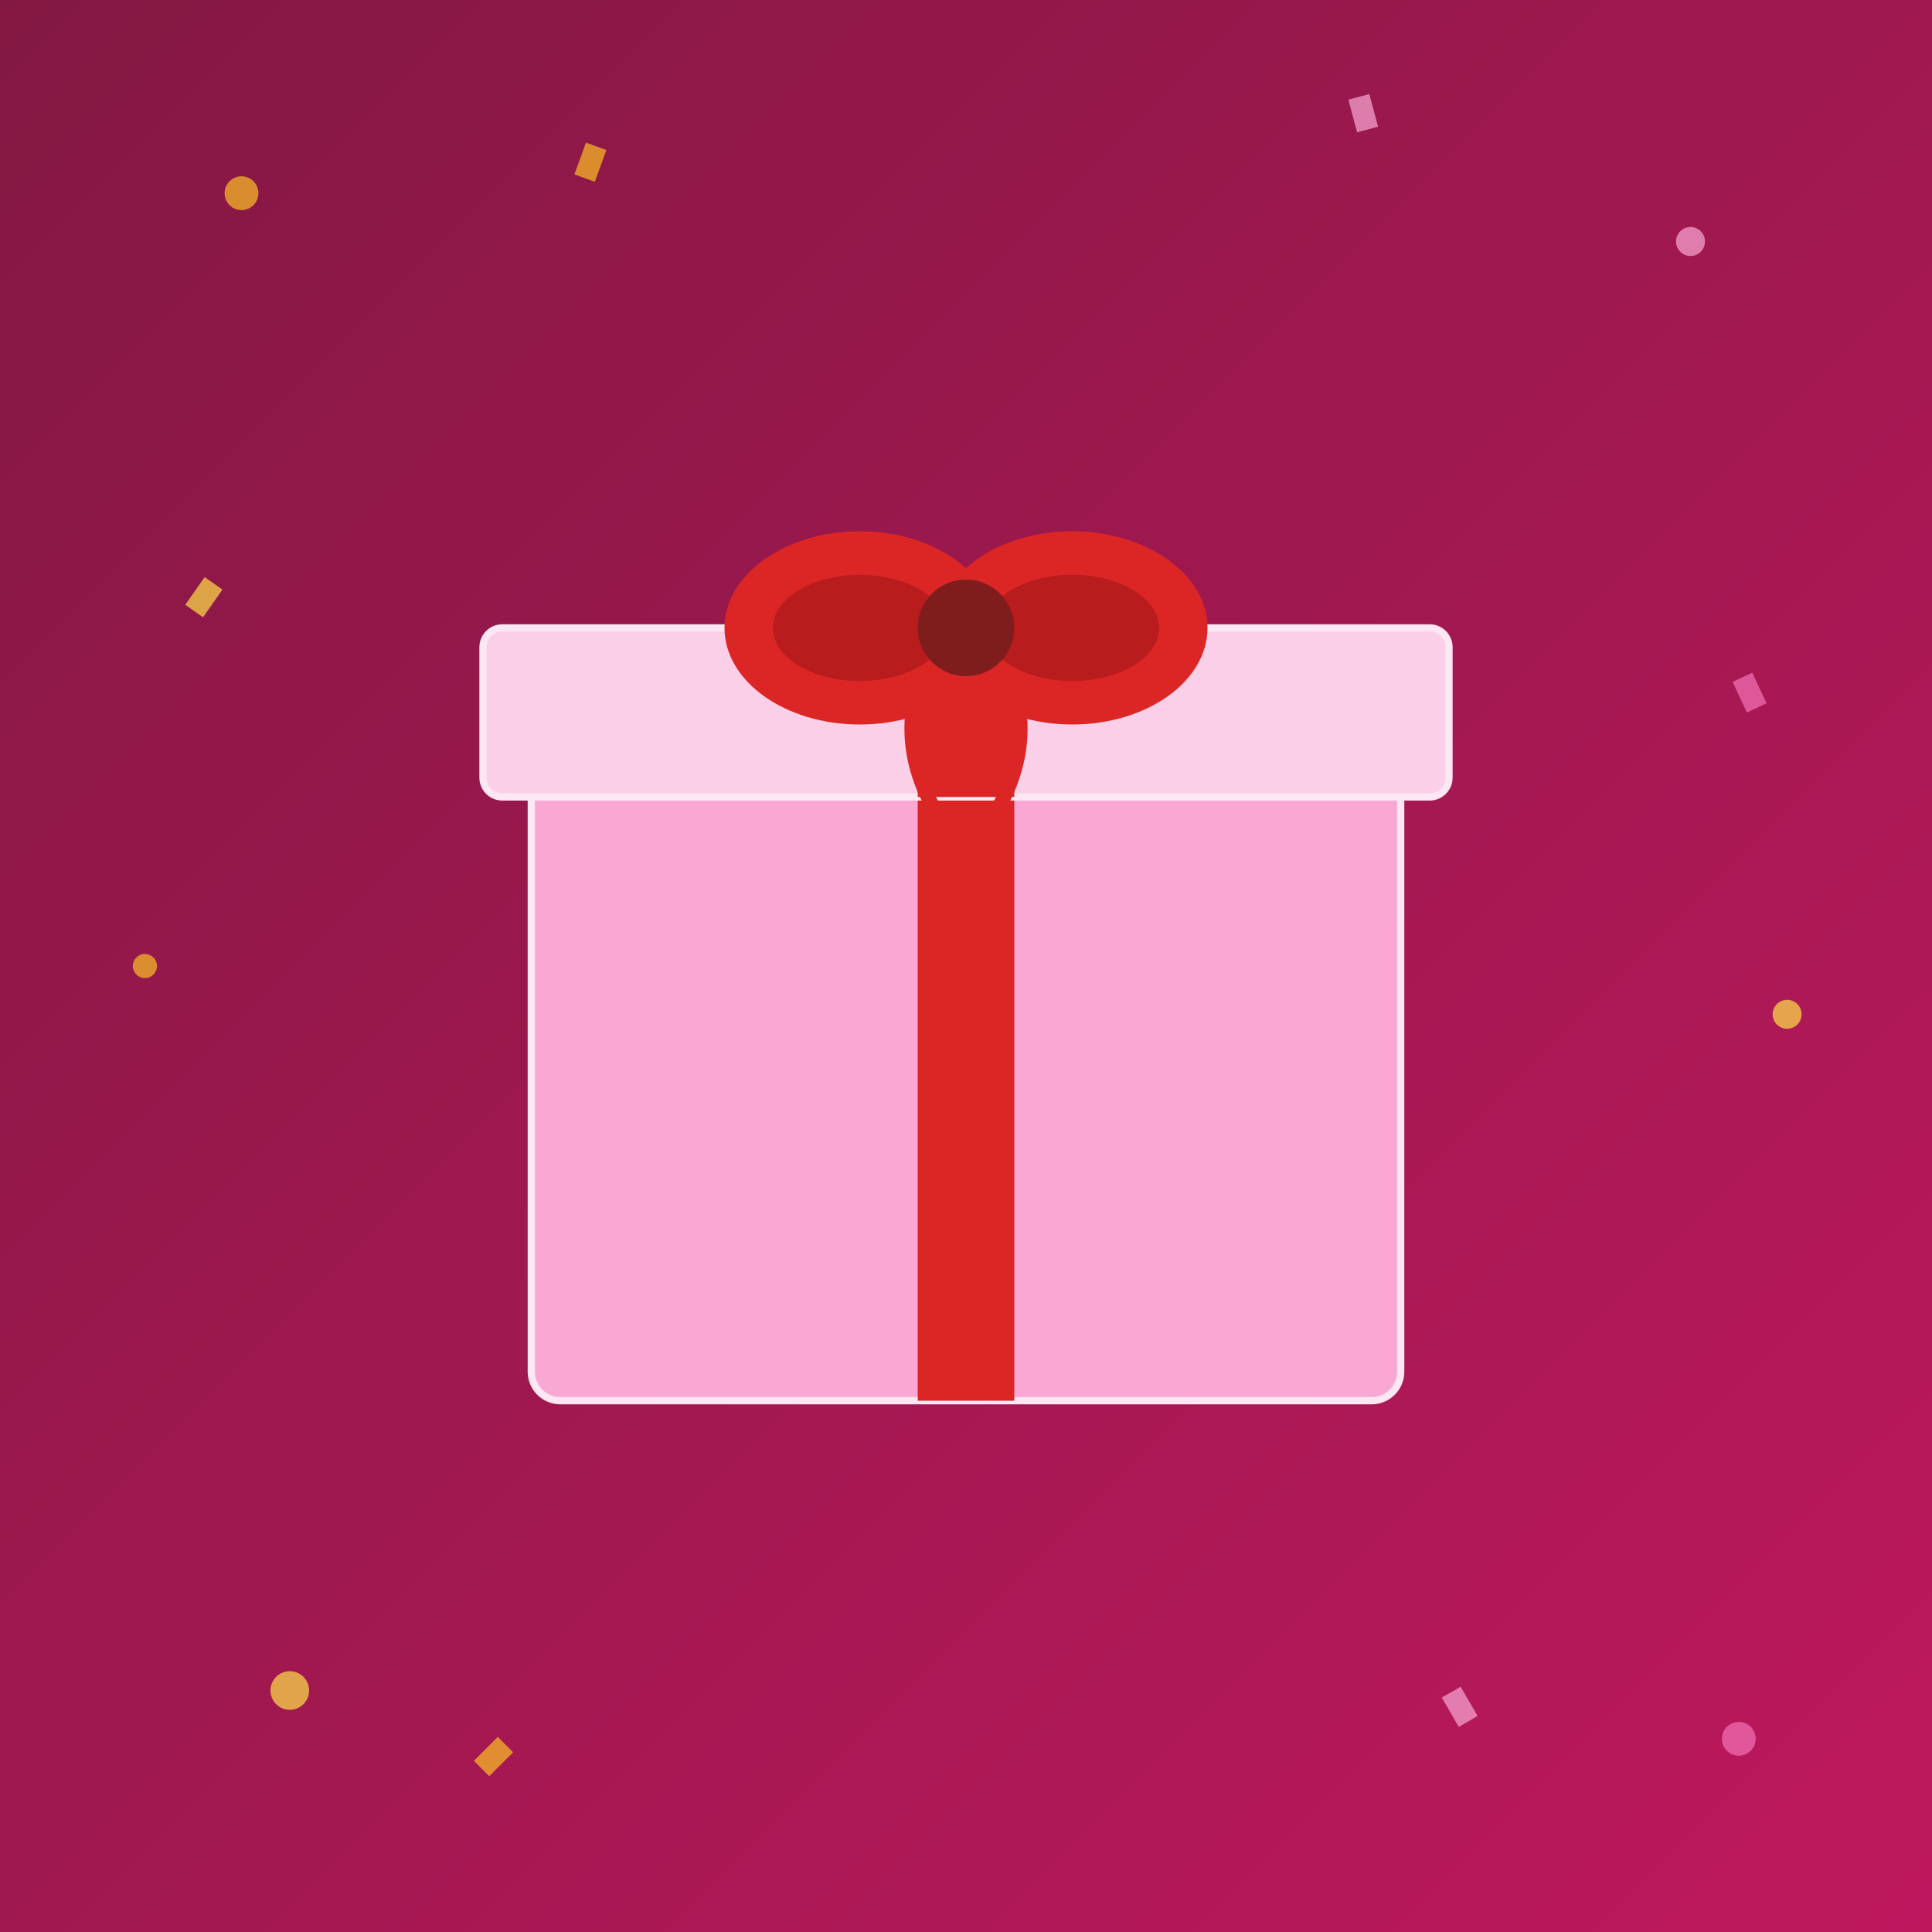
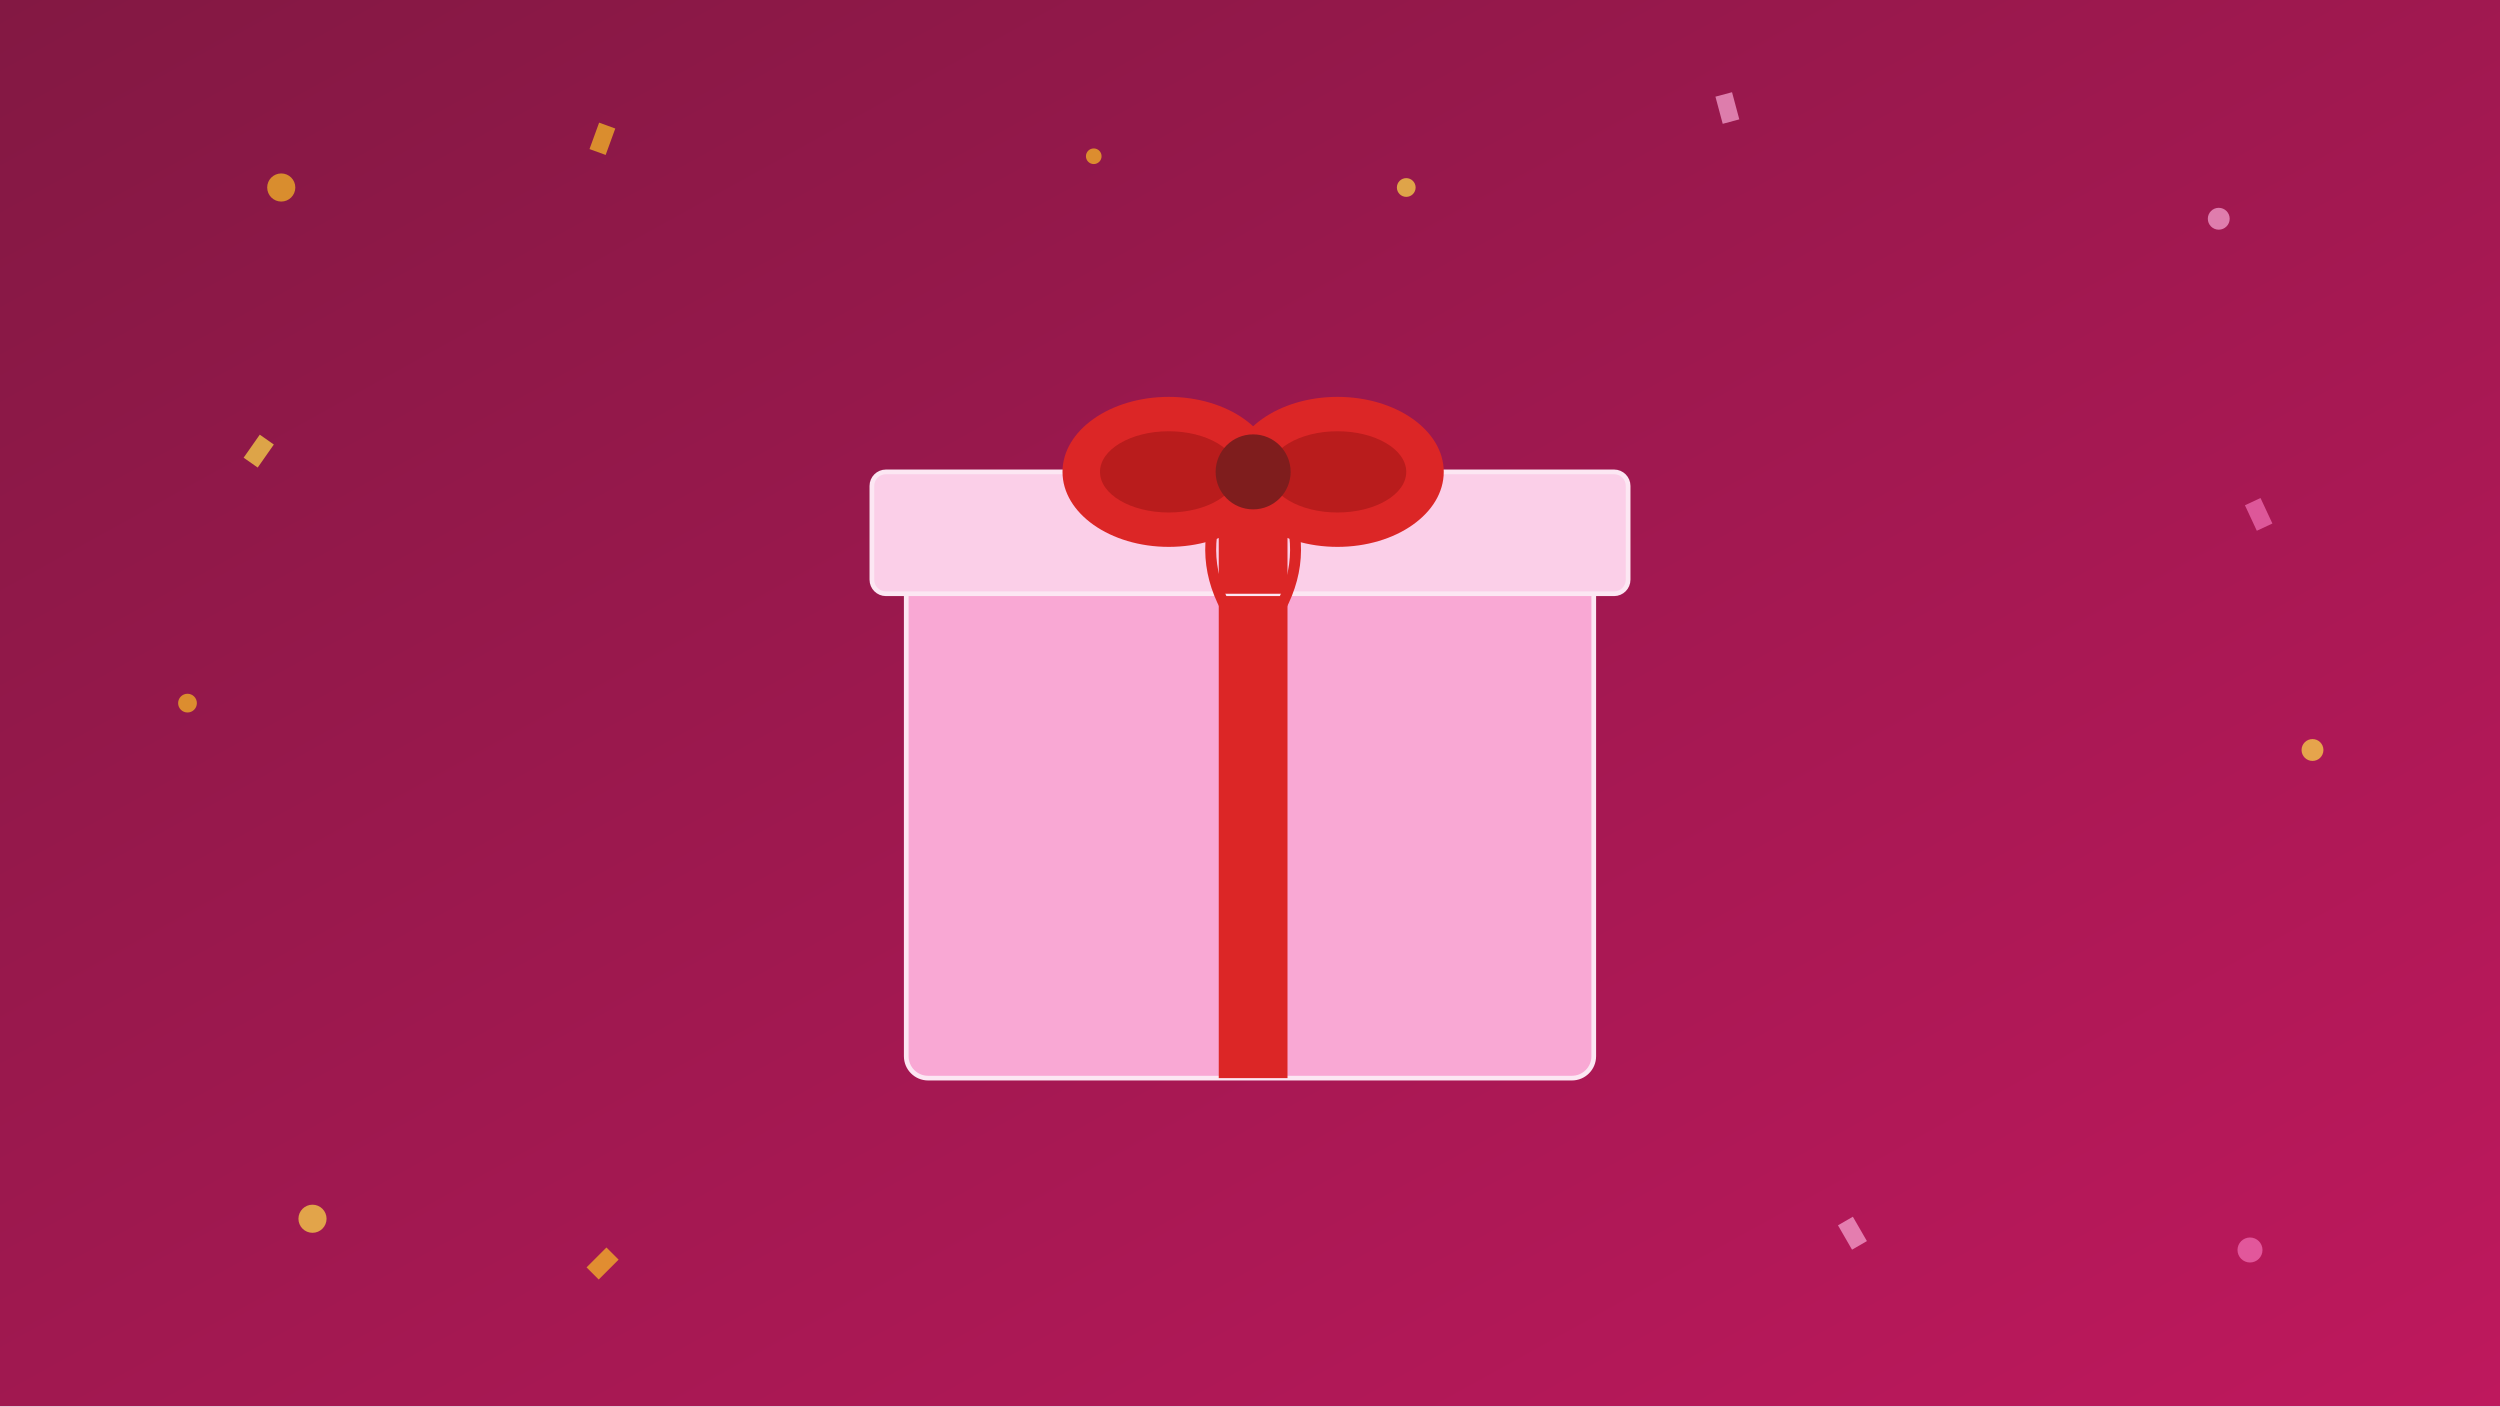
- <svg xmlns="http://www.w3.org/2000/svg" viewBox="0 0 800 800" preserveAspectRatio="xMidYMid slice">
+ <svg xmlns="http://www.w3.org/2000/svg" viewBox="0 0 1600 900" preserveAspectRatio="xMidYMid slice">
  <defs>
    <linearGradient id="bg" x1="0" y1="0" x2="1" y2="1">
      <stop offset="0" stop-color="#831843" />
      <stop offset="1" stop-color="#be185d" />
    </linearGradient>
  </defs>
-   <rect width="800" height="800" fill="url(#bg)" />
+   <rect width="1600" height="900" fill="url(#bg)" />
  <g opacity="0.7">
-     <circle cx="100" cy="80" r="7" fill="#fbbf24" />
-     <circle cx="700" cy="100" r="6" fill="#f9a8d4" />
-     <circle cx="120" cy="700" r="8" fill="#fde047" />
-     <circle cx="720" cy="720" r="7" fill="#f472b6" />
-     <circle cx="60" cy="400" r="5" fill="#fbbf24" />
-     <circle cx="740" cy="420" r="6" fill="#fde047" />
-     <rect x="240" y="60" width="9" height="14" fill="#fbbf24" transform="rotate(20 244 67)" />
-     <rect x="560" y="40" width="9" height="14" fill="#f9a8d4" transform="rotate(-15 564 47)" />
-     <rect x="80" y="240" width="9" height="14" fill="#fde047" transform="rotate(35 84 247)" />
-     <rect x="720" y="280" width="9" height="14" fill="#f472b6" transform="rotate(-25 724 287)" />
-     <rect x="200" y="720" width="9" height="14" fill="#fbbf24" transform="rotate(45 204 727)" />
-     <rect x="600" y="700" width="9" height="14" fill="#f9a8d4" transform="rotate(-30 604 707)" />
+     <circle cx="180" cy="120" r="9" fill="#fbbf24" />
+     <circle cx="1420" cy="140" r="7" fill="#f9a8d4" />
+     <circle cx="200" cy="780" r="9" fill="#fde047" />
+     <circle cx="1440" cy="800" r="8" fill="#f472b6" />
+     <circle cx="120" cy="450" r="6" fill="#fbbf24" />
+     <circle cx="1480" cy="480" r="7" fill="#fde047" />
+     <rect x="380" y="80" width="11" height="18" fill="#fbbf24" transform="rotate(20 386 89)" />
+     <rect x="1100" y="60" width="11" height="18" fill="#f9a8d4" transform="rotate(-15 1106 69)" />
+     <rect x="160" y="280" width="11" height="18" fill="#fde047" transform="rotate(35 166 289)" />
+     <rect x="1440" y="320" width="11" height="18" fill="#f472b6" transform="rotate(-25 1446 329)" />
+     <rect x="380" y="800" width="11" height="18" fill="#fbbf24" transform="rotate(45 386 809)" />
+     <rect x="1180" y="780" width="11" height="18" fill="#f9a8d4" transform="rotate(-30 1186 789)" />
+     <circle cx="700" cy="100" r="5" fill="#fbbf24" />
+     <circle cx="900" cy="120" r="6" fill="#fde047" />
  </g>
-   <g transform="translate(220,180)">
-     <rect x="0" y="120" width="360" height="280" rx="12" fill="#f9a8d4" stroke="#fce7f3" stroke-width="3" />
-     <rect x="160" y="120" width="40" height="280" fill="#dc2626" />
-     <rect x="-20" y="80" width="400" height="70" rx="8" fill="#fbcfe8" stroke="#fce7f3" stroke-width="3" />
-     <rect x="160" y="80" width="40" height="70" fill="#dc2626" />
-     <g transform="translate(180,80)">
-       <ellipse cx="-44" cy="0" rx="56" ry="40" fill="#dc2626" />
-       <ellipse cx="44" cy="0" rx="56" ry="40" fill="#dc2626" />
-       <ellipse cx="-44" cy="0" rx="36" ry="22" fill="#b91c1c" />
-       <ellipse cx="44" cy="0" rx="36" ry="22" fill="#b91c1c" />
-       <circle cx="0" cy="0" r="20" fill="#7f1d1d" />
-       <path d="M-18 18 Q-30 50 -10 80 Q-22 110 0 130" fill="none" stroke="#dc2626" stroke-width="6" />
-       <path d="M18 18 Q30 50 10 80 Q22 110 0 130" fill="none" stroke="#dc2626" stroke-width="6" />
+   <g transform="translate(580,210)">
+     <rect x="0" y="140" width="440" height="340" rx="14" fill="#f9a8d4" stroke="#fce7f3" stroke-width="3" />
+     <rect x="200" y="140" width="44" height="340" fill="#dc2626" />
+     <rect x="-22" y="92" width="484" height="78" rx="9" fill="#fbcfe8" stroke="#fce7f3" stroke-width="3" />
+     <rect x="200" y="92" width="44" height="78" fill="#dc2626" />
+     <g transform="translate(222,92)">
+       <ellipse cx="-54" cy="0" rx="68" ry="48" fill="#dc2626" />
+       <ellipse cx="54" cy="0" rx="68" ry="48" fill="#dc2626" />
+       <ellipse cx="-54" cy="0" rx="44" ry="26" fill="#b91c1c" />
+       <ellipse cx="54" cy="0" rx="44" ry="26" fill="#b91c1c" />
+       <circle cx="0" cy="0" r="24" fill="#7f1d1d" />
+       <path d="M-22 22 Q-36 60 -12 96 Q-26 132 0 156" fill="none" stroke="#dc2626" stroke-width="7" />
+       <path d="M22 22 Q36 60 12 96 Q26 132 0 156" fill="none" stroke="#dc2626" stroke-width="7" />
    </g>
  </g>
</svg>
